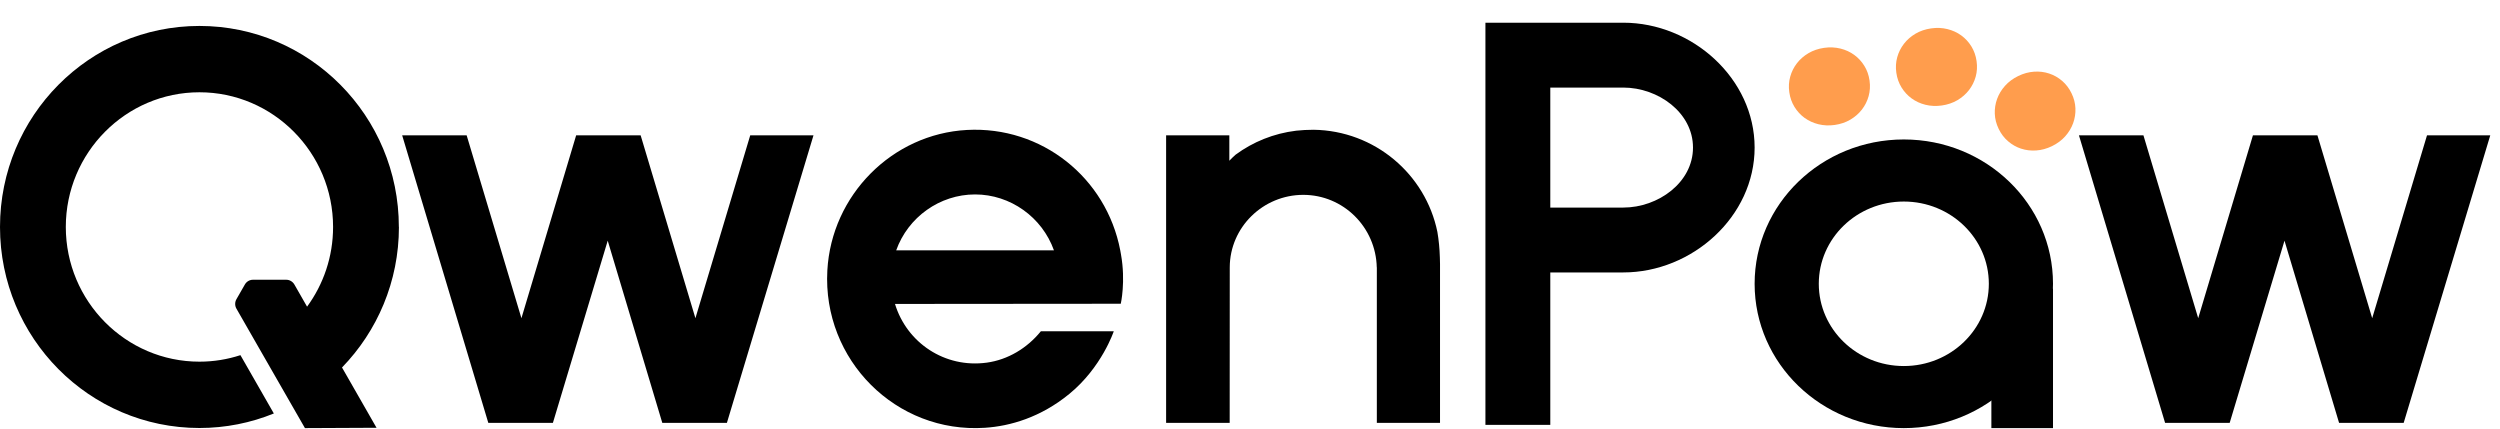
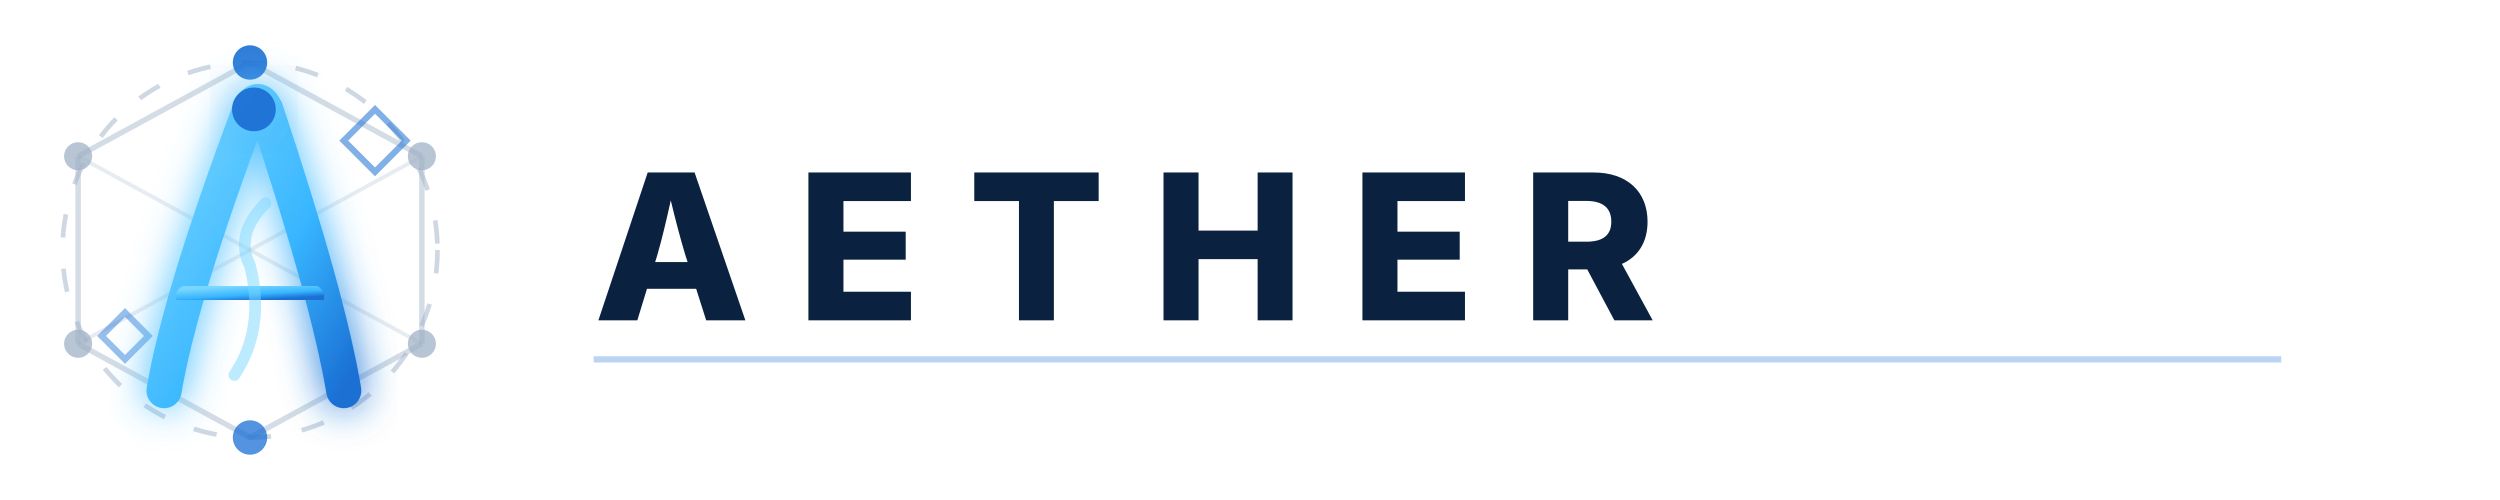
- <svg xmlns="http://www.w3.org/2000/svg" fill="none" version="1.1" width="770.822" height="132" viewBox="0 0 770.822 132">
-   <path d="M0,69.982C0,104.211,27.535,131.965,61.494,131.965C69.606,131.965,77.342,130.37,84.434,127.487L74.131,109.504C70.145,110.804,65.902,111.513,61.494,111.513C38.777,111.513,20.291,92.88,20.291,69.982C20.291,47.084,38.777,28.452,61.494,28.452C84.212,28.452,102.697,47.084,102.697,69.982C102.697,79.174,99.72,87.67,94.679,94.558L90.764,87.717C90.248,86.819,89.287,86.252,88.256,86.252L78.011,86.252C76.979,86.252,76.018,86.807,75.502,87.717L72.9,92.254C72.384,93.164,72.384,94.274,72.9,95.172L76.334,101.162L79.781,107.176L89.955,124.911L94.023,132L94.082,132L116.096,131.894L105.452,113.308C116.307,102.131,123,86.842,123,69.97L122.977,69.982C122.977,35.754,95.453,8,61.494,8C27.535,8,0,35.754,0,69.982Z" fill="#000000" fill-opacity="1" style="mix-blend-mode:passthrough" />
-   <path d="M143.881,41.725L160.77,98.113L177.646,41.725L197.528,41.725L214.416,98.113L231.316,41.725L250.822,41.725L224.122,130.384L204.205,130.384L187.376,74.209L170.475,130.384L150.559,130.384L124,41.725L143.881,41.725ZM329.724,121.438C339.724,113.249,343.409,102.137,343.409,102.137L320.934,102.137L320.864,102.219C316.662,107.355,310.759,110.929,304.222,111.817C291.324,113.568,279.611,105.722,275.949,93.711L345.568,93.652C345.568,93.652,347.129,86.8,345.627,78.422L345.404,77.179C341.097,54.754,321.157,38.825,298.131,40.068C275.092,41.311,256.373,60.15,255.094,83.392C253.568,110.965,276.289,133.709,303.693,131.899C311.428,131.39,320.828,128.727,329.724,121.438ZM276.325,77.179C279.974,66.955,289.751,59.949,300.642,59.949C311.533,59.949,321.298,66.955,324.959,77.179L276.336,77.179L276.325,77.179ZM443.953,79.427C443.871,76.623,443.613,73.984,443.19,71.522C439.552,53.712,423.884,40.281,405.024,40.009C403.158,40.009,401.374,40.115,399.661,40.293C392.713,41.133,386.328,43.748,380.977,47.689C380.296,48.281,379.662,48.908,379.04,49.559L379.04,41.725L359.546,41.725L359.546,130.384L379.146,130.384C379.146,130.384,379.169,82.552,379.169,82.445C379.193,70.043,389.462,60.079,401.832,60.079C414.202,60.079,424.225,70.055,424.495,82.445L424.518,82.445L424.518,130.384L444,130.384L444,81.404C444,80.729,443.977,80.078,443.953,79.427Z" fill="#000000" fill-opacity="1" style="mix-blend-mode:passthrough" />
-   <path d="M641,41.725L667.559,130.384L687.475,130.384L704.376,74.209L721.205,130.384L741.122,130.384L767.822,41.725L748.316,41.725L731.416,98.113L714.528,41.725L694.646,41.725L677.77,98.113L660.881,41.725L641,41.725Z" fill="#000000" fill-opacity="1" style="mix-blend-mode:passthrough" />
-   <path d="M587,132C612.405,132,633,112.077,633,87.5C633,62.923,612.405,43,587,43C561.595,43,541,62.923,541,87.5C541,112.077,561.595,132,587,132ZM587,112.86C601.478,112.86,613.215,101.506,613.215,87.5C613.215,73.494,601.478,62.14,587,62.14C572.522,62.14,560.785,73.494,560.785,87.5C560.785,101.506,572.522,112.86,587,112.86Z" fill-rule="evenodd" fill="#000000" fill-opacity="1" />
-   <path d="M478,7L458,7L458,131L478,131L478,84L500.5,84C521.763,84,541,66.763,541,45.5C541,24.237,521.763,7,500.5,7L478,7ZM478,27L478,64L500.5,64C511.27,64,522,56.27,522,45.5C522,34.73,511.27,27,500.5,27L478,27Z" fill-rule="evenodd" fill="#000000" fill-opacity="1" />
-   <path d="M586.563,31.053C587.668,32.13,588.983,32.976,590.507,33.592C592.031,34.208,593.684,34.518,595.465,34.518C597.247,34.518,598.942,34.202,600.461,33.576C601.985,32.944,603.305,32.087,604.426,30.994C605.548,29.901,606.422,28.632,607.056,27.186C607.689,25.74,608,24.181,608,22.521L608,22.435C608,20.775,607.683,19.216,607.056,17.77C606.422,16.319,605.553,15.06,604.448,13.984C603.342,12.907,602.028,12.061,600.504,11.445C598.98,10.829,597.327,10.518,595.546,10.518C593.764,10.518,592.068,10.834,590.545,11.461C589.021,12.093,587.701,12.95,586.579,14.043C585.458,15.135,584.583,16.399,583.95,17.851C583.317,19.297,583,20.855,583,22.516L583,22.601C583,24.267,583.317,25.82,583.95,27.272C584.583,28.718,585.452,29.982,586.558,31.053L586.563,31.053Z" fill="#FF9D4D" fill-opacity="1" style="mix-blend-mode:passthrough" transform="matrix(0.9900481,-0.1407298,0.1407298,0.9900481,4.321747,82.15014)" />
-   <path d="M553.562,37.053C554.667,38.13,555.982,38.976,557.505,39.592C559.029,40.208,560.681,40.518,562.462,40.518C564.244,40.518,565.939,40.202,567.457,39.57C568.981,38.938,570.3,38.081,571.422,36.989C572.543,35.896,573.417,34.632,574.05,33.181C574.683,31.735,575,30.176,575,28.516L575,28.43C575,26.77,574.683,25.216,574.05,23.765C573.417,22.313,572.548,21.055,571.443,19.984C570.338,18.907,569.024,18.061,567.5,17.445C565.976,16.829,564.324,16.518,562.543,16.518C560.762,16.518,559.067,16.834,557.543,17.466C556.019,18.098,554.7,18.955,553.578,20.048C552.457,21.14,551.583,22.41,550.95,23.856C550.317,25.302,550,26.861,550,28.521L550,28.607C550,30.272,550.317,31.826,550.95,33.277C551.583,34.723,552.452,35.987,553.557,37.064L553.562,37.053Z" fill="#FF9D4D" fill-opacity="1" style="mix-blend-mode:passthrough" transform="matrix(0.9900481,-0.1407298,0.1407298,0.9900481,3.148954,77.56577)" />
-   <path d="M614.558,49.433C615.664,50.51,616.979,51.356,618.503,51.972C620.027,52.588,621.681,52.899,623.462,52.899C625.244,52.899,626.94,52.583,628.459,51.951C629.983,51.319,631.304,50.462,632.426,49.369C633.547,48.276,634.422,47.012,635.055,45.561C635.689,44.115,636,42.556,636,40.896L636,40.81C636,39.15,635.683,37.597,635.055,36.145C634.422,34.694,633.553,33.435,632.447,32.364C631.341,31.287,630.026,30.441,628.502,29.825C626.978,29.209,625.325,28.899,623.548,28.899C621.772,28.899,620.07,29.215,618.546,29.847C617.022,30.479,615.702,31.336,614.58,32.428C613.458,33.521,612.583,34.79,611.95,36.236C611.317,37.682,611,39.241,611,40.901L611,40.987C611,42.653,611.317,44.206,611.95,45.657C612.583,47.104,613.453,48.368,614.558,49.444L614.558,49.433Z" fill="#FF9D4D" fill-opacity="1" style="mix-blend-mode:passthrough" transform="matrix(0.8999723,-0.4359472,0.4359472,0.8999723,48.51865,269.2544)" />
-   <rect x="614" y="89" width="19" height="43" rx="0" fill="#000000" fill-opacity="1" />
+ <svg xmlns="http://www.w3.org/2000/svg" viewBox="0 0 320 64" width="320" height="64">
+   <defs>
+     <linearGradient id="a-grad-light" x1="0%" y1="0%" x2="100%" y2="100%">
+       <stop offset="0%" stop-color="#79D7FF" />
+       <stop offset="60%" stop-color="#38b6ff" />
+       <stop offset="100%" stop-color="#1a6fd4" />
+     </linearGradient>
+     <filter id="glow-light" x="-30%" y="-30%" width="160%" height="160%">
+       <feGaussianBlur stdDeviation="2.5" result="blur" />
+       <feComposite in="SourceGraphic" in2="blur" operator="over" />
+     </filter>
+     <filter id="outerGlowL" x="-50%" y="-50%" width="200%" height="200%">
+       <feGaussianBlur stdDeviation="4" result="blur" />
+       <feFlood flood-color="#1a6fd4" flood-opacity="0.25" result="color" />
+       <feComposite in="color" in2="blur" operator="in" result="shadow" />
+       <feMerge>
+         <feMergeNode in="shadow" />
+         <feMergeNode in="SourceGraphic" />
+       </feMerge>
+     </filter>
+   </defs>
+   <g transform="translate(4, 4)">
+     <circle cx="28" cy="28" r="24" fill="none" stroke="#A0B2C6" stroke-width="0.6" stroke-dasharray="3,4" opacity="0.5" />
+     <line x1="28" y1="4" x2="50" y2="16" stroke="#A0B2C6" stroke-width="0.7" opacity="0.45" />
+     <line x1="50" y1="16" x2="50" y2="40" stroke="#A0B2C6" stroke-width="0.7" opacity="0.45" />
+     <line x1="50" y1="40" x2="28" y2="52" stroke="#A0B2C6" stroke-width="0.7" opacity="0.45" />
+     <line x1="28" y1="52" x2="6" y2="40" stroke="#A0B2C6" stroke-width="0.7" opacity="0.45" />
+     <line x1="6" y1="40" x2="6" y2="16" stroke="#A0B2C6" stroke-width="0.7" opacity="0.45" />
+     <line x1="6" y1="16" x2="28" y2="4" stroke="#A0B2C6" stroke-width="0.7" opacity="0.45" />
+     <line x1="6" y1="16" x2="50" y2="40" stroke="#A0B2C6" stroke-width="0.5" opacity="0.25" />
+     <line x1="50" y1="16" x2="6" y2="40" stroke="#A0B2C6" stroke-width="0.5" opacity="0.25" />
+     <circle cx="28" cy="4" r="2.2" fill="#1a6fd4" opacity="0.9" />
+     <circle cx="50" cy="16" r="1.8" fill="#A0B2C6" opacity="0.75" />
+     <circle cx="50" cy="40" r="1.8" fill="#A0B2C6" opacity="0.75" />
+     <circle cx="28" cy="52" r="2.2" fill="#1a6fd4" opacity="0.75" />
+     <circle cx="6" cy="40" r="1.8" fill="#A0B2C6" opacity="0.75" />
+     <circle cx="6" cy="16" r="1.8" fill="#A0B2C6" opacity="0.75" />
+     <polygon points="44,10 48,14 44,18 40,14" fill="none" stroke="#1a6fd4" stroke-width="0.8" opacity="0.55" />
+     <polygon points="12,36 15,39 12,42 9,39" fill="none" stroke="#1a6fd4" stroke-width="0.8" opacity="0.45" />
+     <path d="M 17 46 Q 19 34, 28 10 Q 29 8, 30 10 Q 38 34, 40 46" fill="none" stroke="url(#a-grad-light)" stroke-width="4.5" stroke-linecap="round" stroke-linejoin="round" filter="url(#glow-light)" />
+     <path d="M 20 34 Q 28 32, 36 34" fill="none" stroke="url(#a-grad-light)" stroke-width="3" stroke-linecap="round" filter="url(#glow-light)" />
+     <path d="M 26 44 Q 30 38, 28 30 Q 26 26, 30 22" fill="none" stroke="#79D7FF" stroke-width="1.5" stroke-linecap="round" opacity="0.5" />
+     <circle cx="28.5" cy="10" r="2.8" fill="#1a6fd4" filter="url(#outerGlowL)" opacity="0.95" />
+   </g>
+   <text x="76" y="41" font-family="'Montserrat', 'Outfit', 'Inter', sans-serif" font-weight="800" font-size="26" fill="#0A2240" letter-spacing="6">AETHER</text>
+   <line x1="76" y1="46" x2="292" y2="46" stroke="#1a6fd4" stroke-width="0.8" opacity="0.3" />
</svg>
